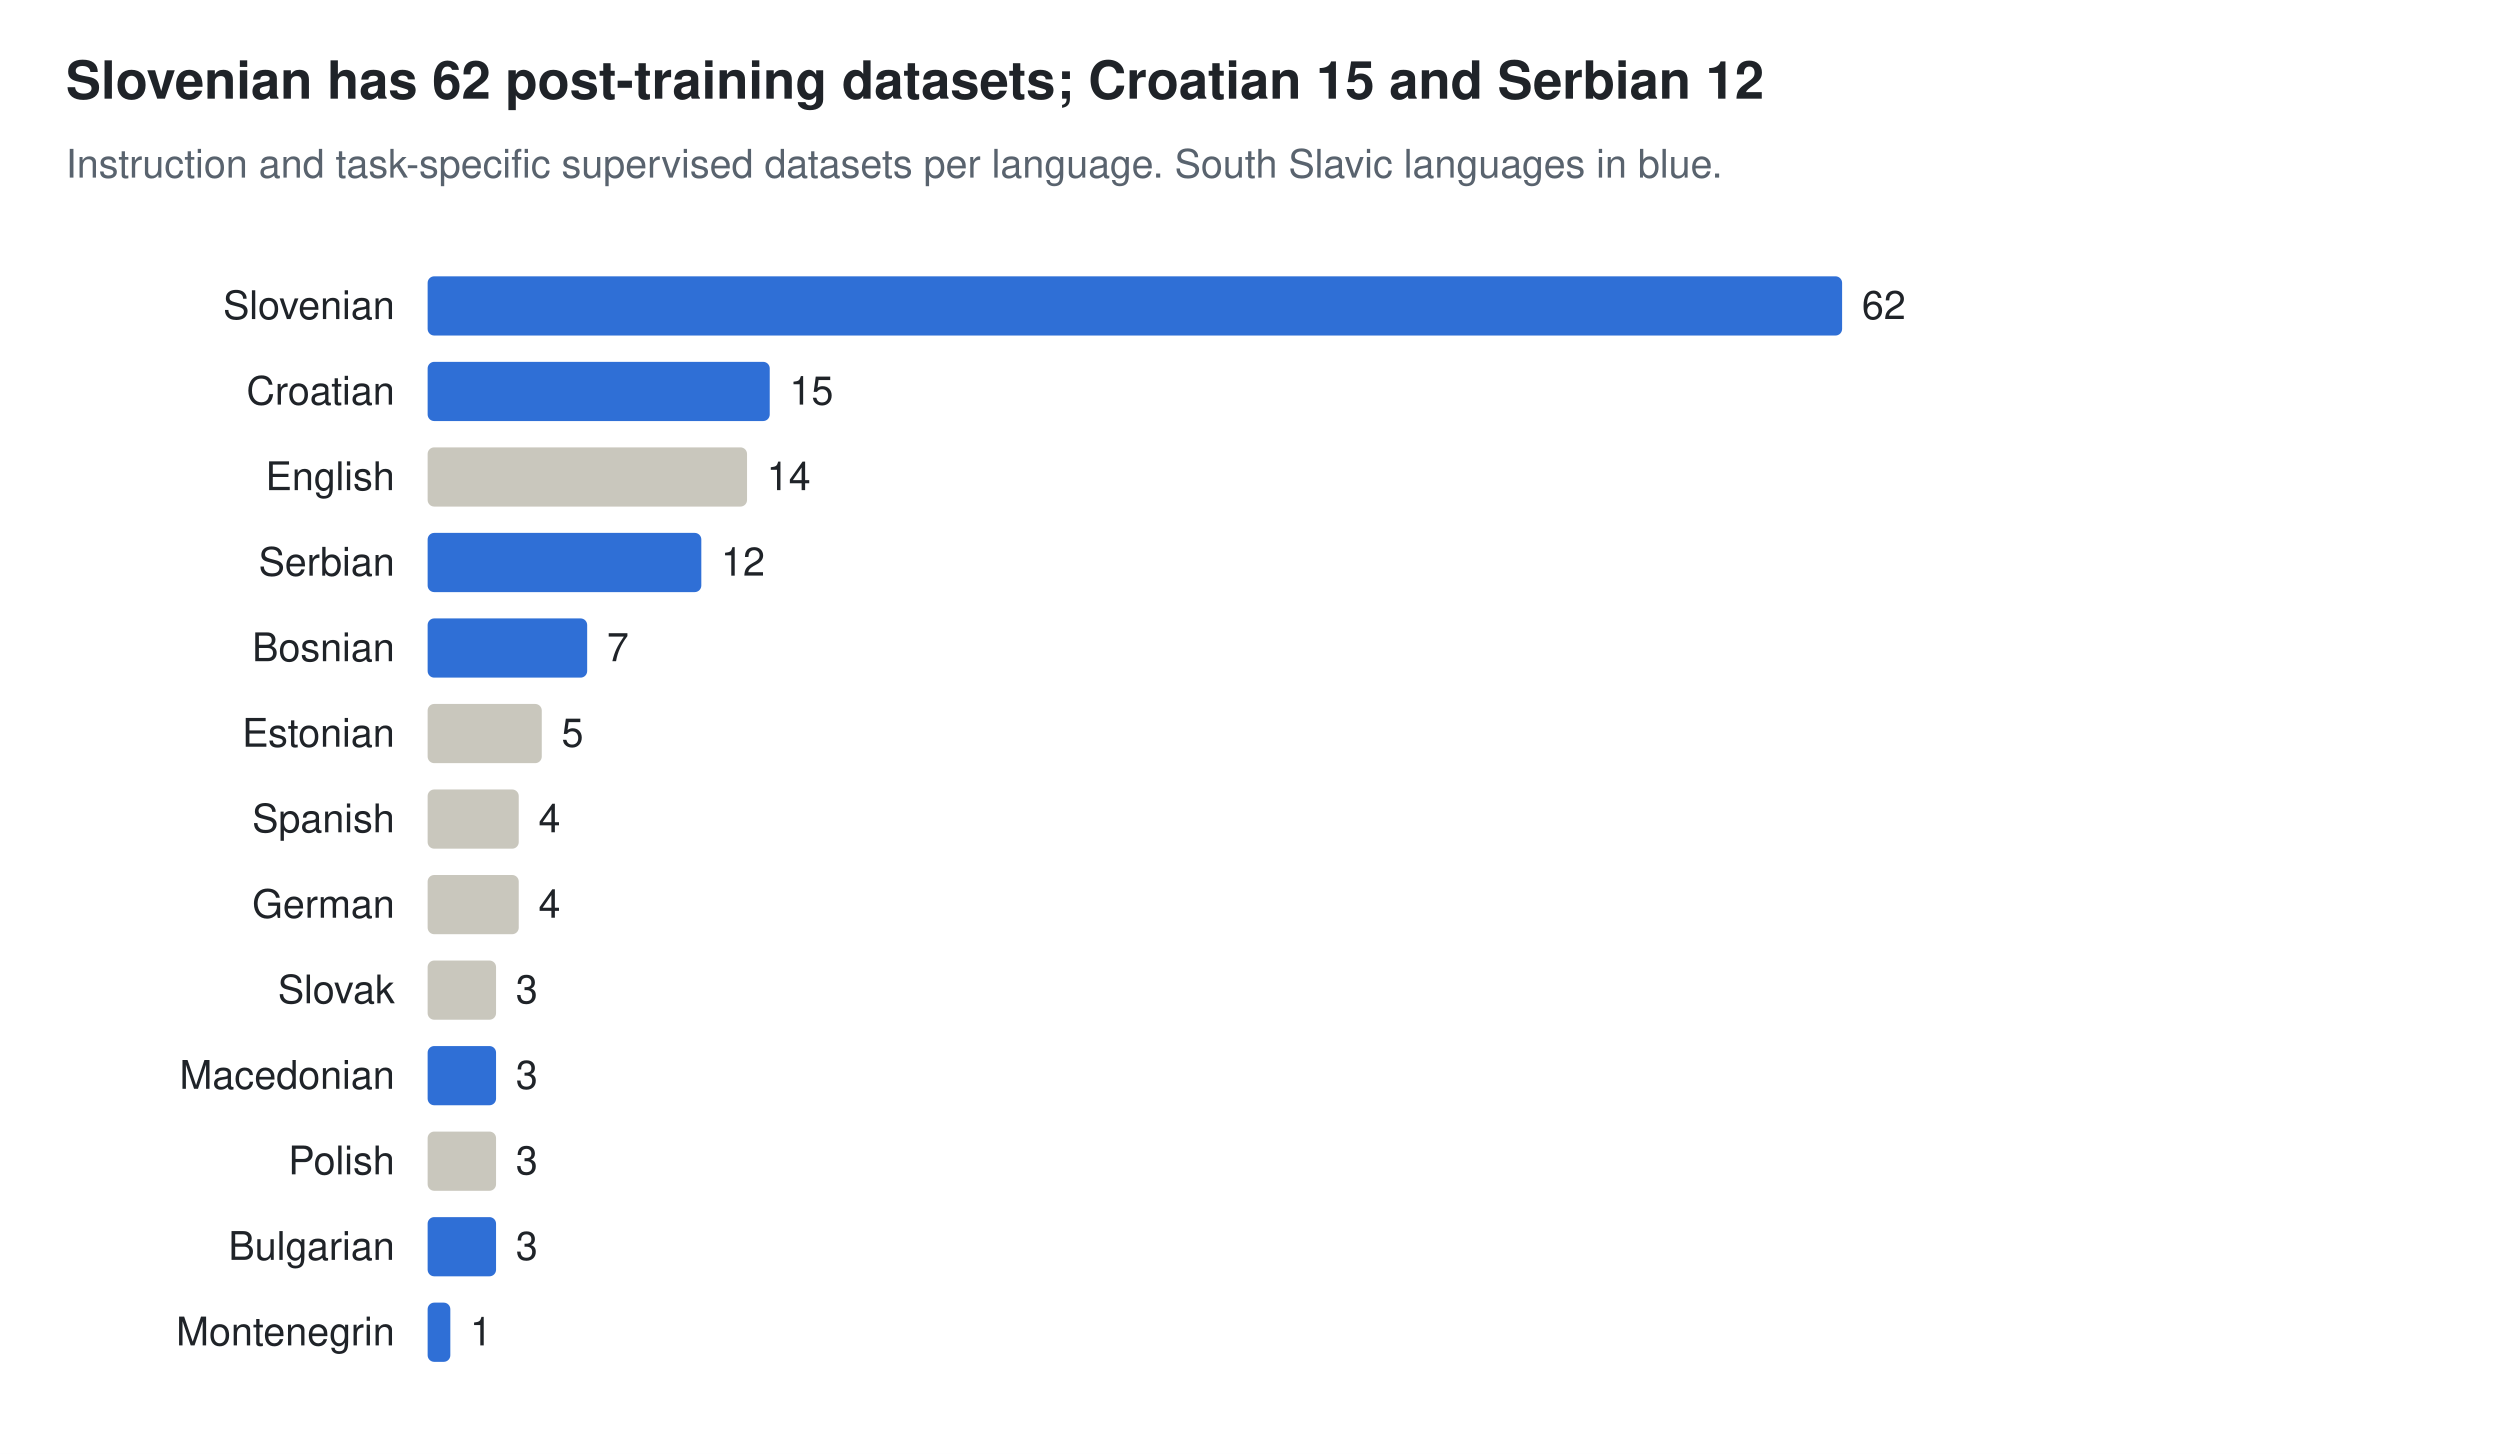
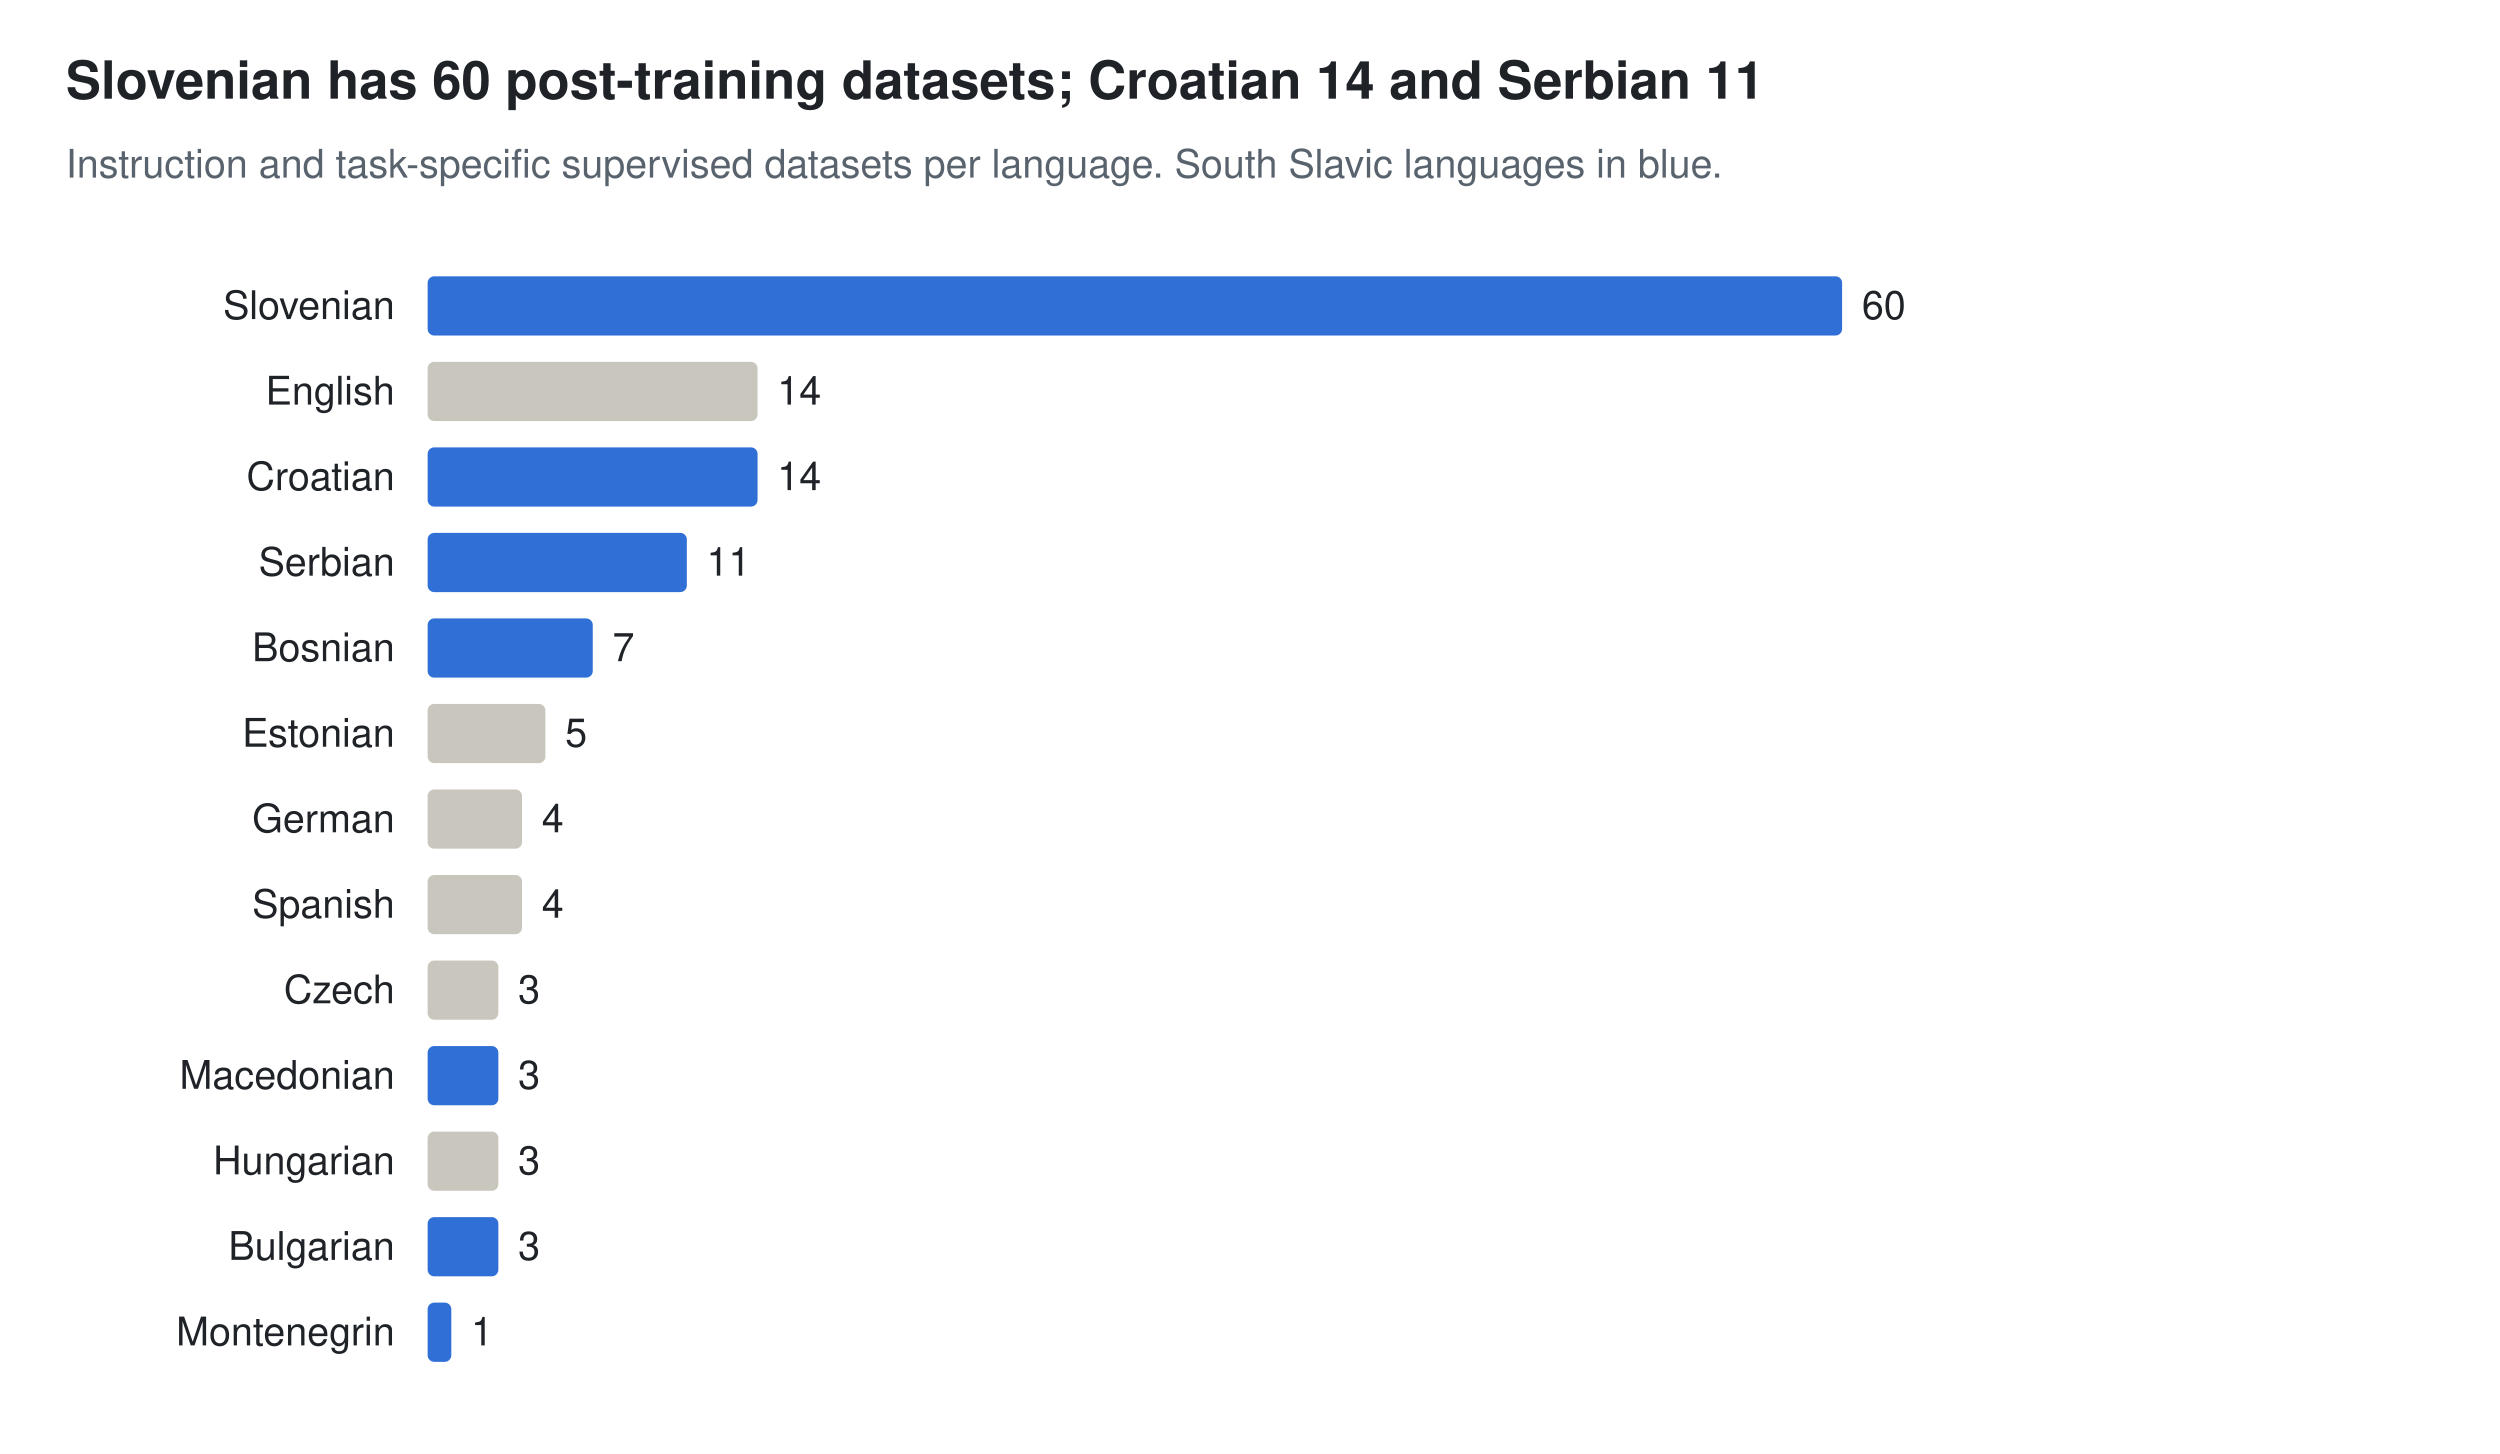
<svg xmlns="http://www.w3.org/2000/svg" viewBox="0 0 760 442" width="760" height="442" font-family="-apple-system,BlinkMacSystemFont,'Segoe UI',Helvetica,Arial,sans-serif" font-size="12">
  <rect width="760" height="442" fill="#ffffff" />
-   <text x="20" y="30" font-size="16" font-weight="600" fill="#1f2328">Slovenian has 62 post-training datasets; Croatian 15 and Serbian 12</text>
+   <text x="20" y="30" font-size="16" font-weight="600" fill="#1f2328">Slovenian has 60 post-training datasets; Croatian 14 and Serbian 11</text>
  <text x="20" y="54" fill="#59636e">Instruction and task-specific supervised datasets per language. South Slavic languages in blue.</text>
  <text x="120" y="97" text-anchor="end" fill="#1f2328">Slovenian</text>
  <rect x="130" y="84" width="430.0" height="18" rx="2" fill="#2f6fd6" />
-   <text x="566.0" y="97" fill="#1f2328">62</text>
-   <text x="120" y="123" text-anchor="end" fill="#1f2328">Croatian</text>
-   <rect x="130" y="110" width="104.0" height="18" rx="2" fill="#2f6fd6" />
-   <text x="240.0" y="123" fill="#1f2328">15</text>
-   <text x="120" y="149" text-anchor="end" fill="#1f2328">English</text>
-   <rect x="130" y="136" width="97.1" height="18" rx="2" fill="#c9c7bd" />
-   <text x="233.1" y="149" fill="#1f2328">14</text>
+   <text x="566.0" y="97" fill="#1f2328">60</text>
+   <text x="120" y="123" text-anchor="end" fill="#1f2328">English</text>
+   <rect x="130" y="110" width="100.3" height="18" rx="2" fill="#c9c7bd" />
+   <text x="236.3" y="123" fill="#1f2328">14</text>
+   <text x="120" y="149" text-anchor="end" fill="#1f2328">Croatian</text>
+   <rect x="130" y="136" width="100.3" height="18" rx="2" fill="#2f6fd6" />
+   <text x="236.3" y="149" fill="#1f2328">14</text>
  <text x="120" y="175" text-anchor="end" fill="#1f2328">Serbian</text>
-   <rect x="130" y="162" width="83.2" height="18" rx="2" fill="#2f6fd6" />
-   <text x="219.2" y="175" fill="#1f2328">12</text>
+   <rect x="130" y="162" width="78.8" height="18" rx="2" fill="#2f6fd6" />
+   <text x="214.8" y="175" fill="#1f2328">11</text>
  <text x="120" y="201" text-anchor="end" fill="#1f2328">Bosnian</text>
-   <rect x="130" y="188" width="48.5" height="18" rx="2" fill="#2f6fd6" />
-   <text x="184.5" y="201" fill="#1f2328">7</text>
+   <rect x="130" y="188" width="50.2" height="18" rx="2" fill="#2f6fd6" />
+   <text x="186.2" y="201" fill="#1f2328">7</text>
  <text x="120" y="227" text-anchor="end" fill="#1f2328">Estonian</text>
-   <rect x="130" y="214" width="34.7" height="18" rx="2" fill="#c9c7bd" />
-   <text x="170.7" y="227" fill="#1f2328">5</text>
-   <text x="120" y="253" text-anchor="end" fill="#1f2328">Spanish</text>
-   <rect x="130" y="240" width="27.7" height="18" rx="2" fill="#c9c7bd" />
-   <text x="163.7" y="253" fill="#1f2328">4</text>
-   <text x="120" y="279" text-anchor="end" fill="#1f2328">German</text>
-   <rect x="130" y="266" width="27.7" height="18" rx="2" fill="#c9c7bd" />
-   <text x="163.7" y="279" fill="#1f2328">4</text>
-   <text x="120" y="305" text-anchor="end" fill="#1f2328">Slovak</text>
-   <rect x="130" y="292" width="20.8" height="18" rx="2" fill="#c9c7bd" />
-   <text x="156.8" y="305" fill="#1f2328">3</text>
+   <rect x="130" y="214" width="35.8" height="18" rx="2" fill="#c9c7bd" />
+   <text x="171.8" y="227" fill="#1f2328">5</text>
+   <text x="120" y="253" text-anchor="end" fill="#1f2328">German</text>
+   <rect x="130" y="240" width="28.7" height="18" rx="2" fill="#c9c7bd" />
+   <text x="164.7" y="253" fill="#1f2328">4</text>
+   <text x="120" y="279" text-anchor="end" fill="#1f2328">Spanish</text>
+   <rect x="130" y="266" width="28.7" height="18" rx="2" fill="#c9c7bd" />
+   <text x="164.7" y="279" fill="#1f2328">4</text>
+   <text x="120" y="305" text-anchor="end" fill="#1f2328">Czech</text>
+   <rect x="130" y="292" width="21.5" height="18" rx="2" fill="#c9c7bd" />
+   <text x="157.5" y="305" fill="#1f2328">3</text>
  <text x="120" y="331" text-anchor="end" fill="#1f2328">Macedonian</text>
-   <rect x="130" y="318" width="20.8" height="18" rx="2" fill="#2f6fd6" />
-   <text x="156.8" y="331" fill="#1f2328">3</text>
-   <text x="120" y="357" text-anchor="end" fill="#1f2328">Polish</text>
-   <rect x="130" y="344" width="20.8" height="18" rx="2" fill="#c9c7bd" />
-   <text x="156.8" y="357" fill="#1f2328">3</text>
+   <rect x="130" y="318" width="21.5" height="18" rx="2" fill="#2f6fd6" />
+   <text x="157.5" y="331" fill="#1f2328">3</text>
+   <text x="120" y="357" text-anchor="end" fill="#1f2328">Hungarian</text>
+   <rect x="130" y="344" width="21.5" height="18" rx="2" fill="#c9c7bd" />
+   <text x="157.5" y="357" fill="#1f2328">3</text>
  <text x="120" y="383" text-anchor="end" fill="#1f2328">Bulgarian</text>
-   <rect x="130" y="370" width="20.8" height="18" rx="2" fill="#2f6fd6" />
-   <text x="156.8" y="383" fill="#1f2328">3</text>
+   <rect x="130" y="370" width="21.5" height="18" rx="2" fill="#2f6fd6" />
+   <text x="157.5" y="383" fill="#1f2328">3</text>
  <text x="120" y="409" text-anchor="end" fill="#1f2328">Montenegrin</text>
-   <rect x="130" y="396" width="6.9" height="18" rx="2" fill="#2f6fd6" />
-   <text x="142.9" y="409" fill="#1f2328">1</text>
+   <rect x="130" y="396" width="7.2" height="18" rx="2" fill="#2f6fd6" />
+   <text x="143.2" y="409" fill="#1f2328">1</text>
</svg>
